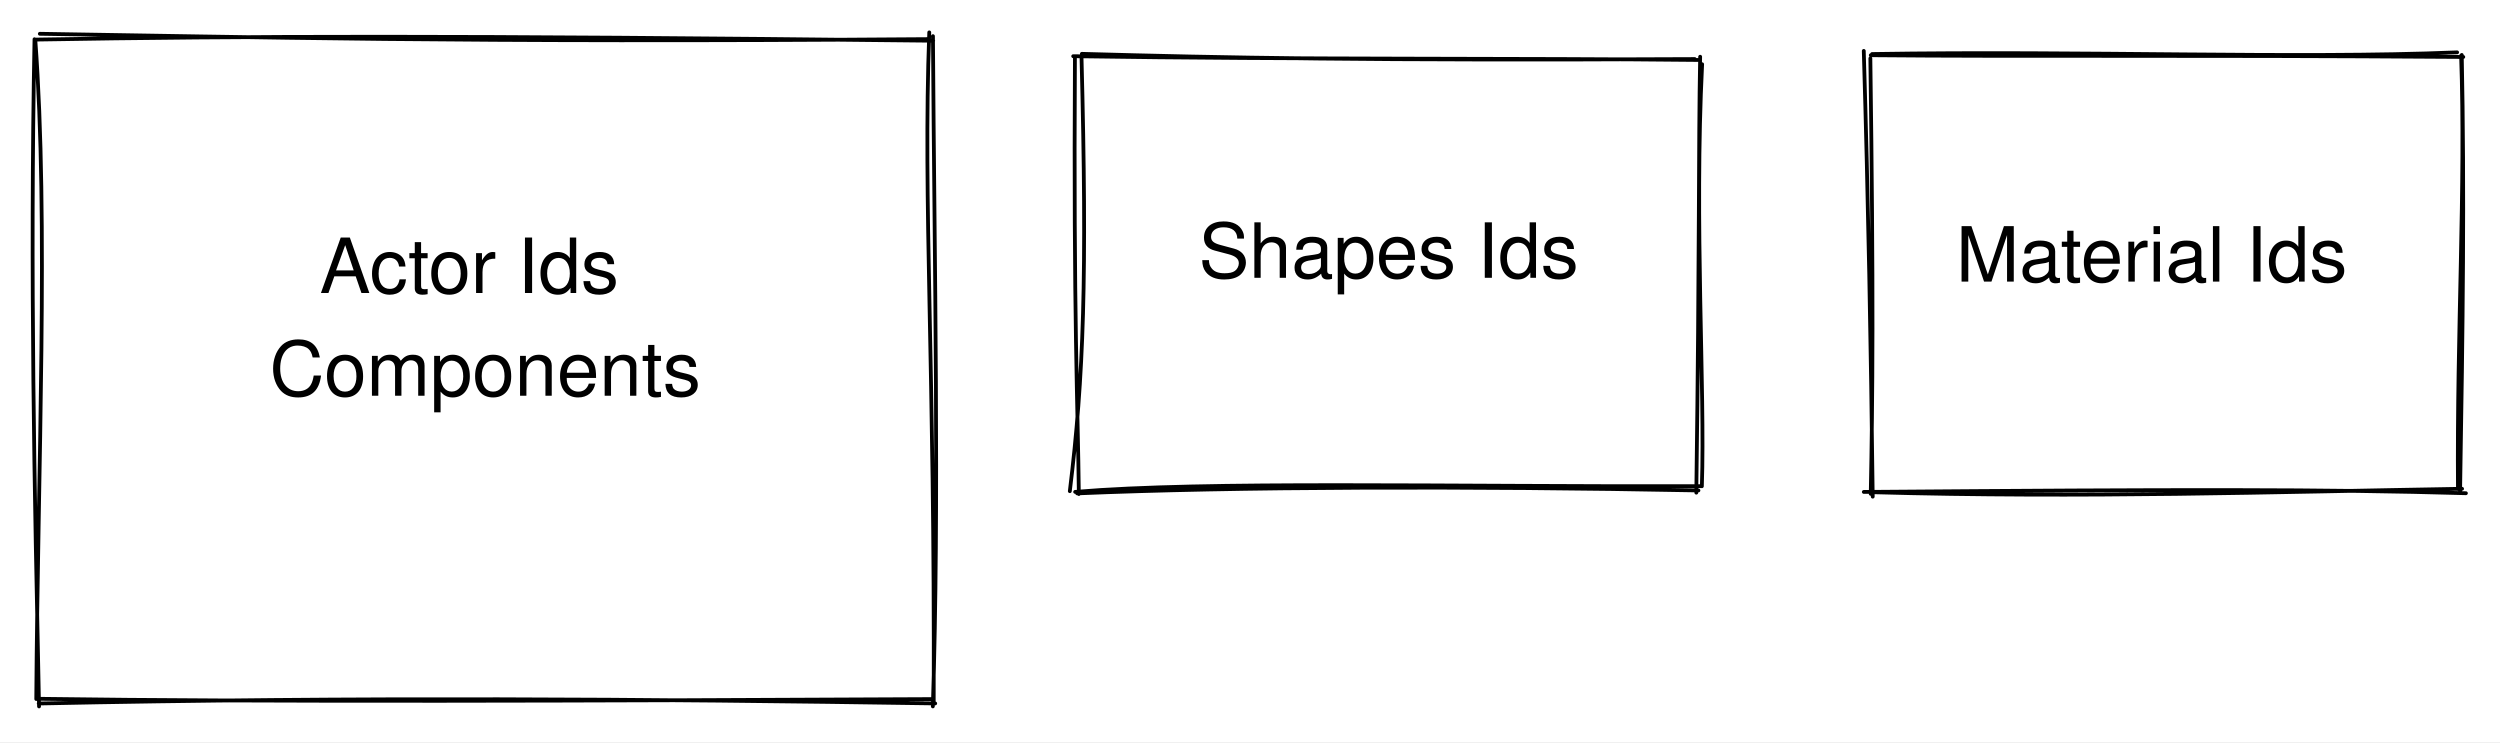
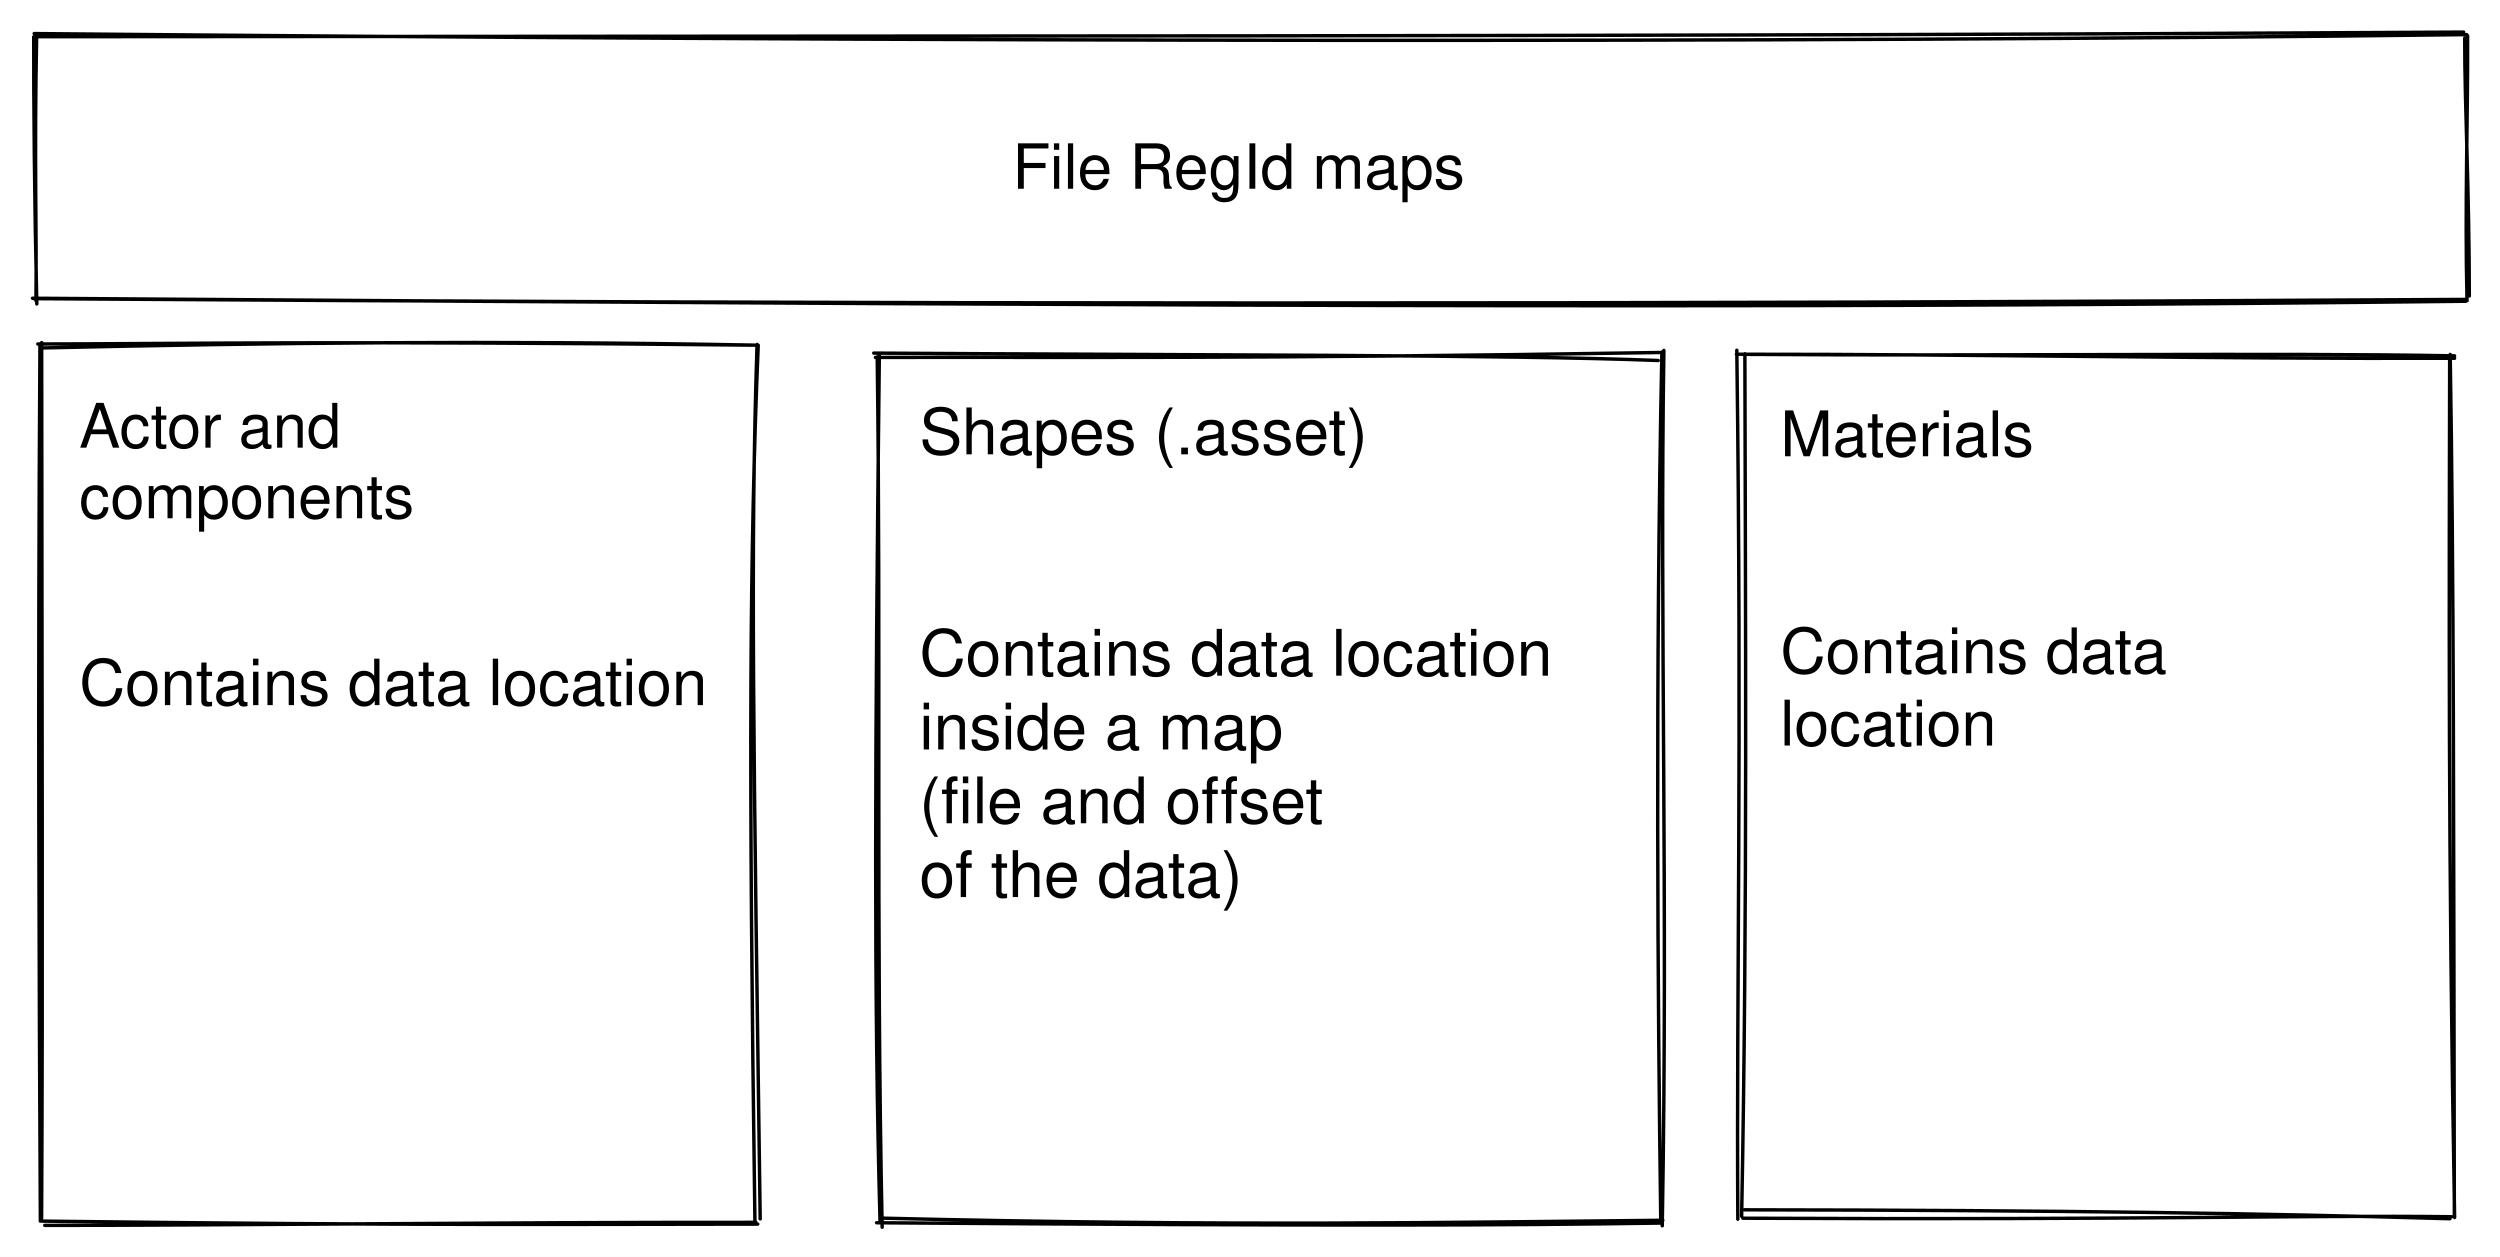
- <svg xmlns="http://www.w3.org/2000/svg" version="1.1" viewBox="0 0 657 195" width="657" height="195">
+ <svg xmlns="http://www.w3.org/2000/svg" version="1.1" viewBox="0 0 726 365" width="726" height="365">
  
-   eyJ2ZXJzaW9uIjoiMSIsImVuY29kaW5nIjoiYnN0cmluZyIsImNvbXByZXNzZWQiOnRydWUsImVuY29kZWQiOiJ4nN1Y23LaOlx1MDAxNH3PVzDua6G6WJKVN3Kdpkmahk5z6XQ6iq1gNcZybEFcYpn8e2VDsbmWpi3lXHUwMDFjz8DgLcl7aWutJeGnrVrNMY+JdLZrjuz7XCJSQSpcdTAwMWWc13m8J9NM6dg2oeI+093UL3qGxiTZ9ps3XCJJXHUwMDFhbWVutL5r+LozXHUwMDFjJiPZkbHJbMfP9r5Weyq+K4lS6Vx1MDAxYlx1MDAxMbcjWVxmKJrKXFyQ0OnoqY6LvJBC7CFMXHRcdTAwMWP3UNmezWdkYJtvRZTJsiVcdTAwMGY5R8dfzWlcdTAwMTP1u1x1MDAwM/ShWU9Ul8vWbpn2VkVRyzxGw1lcdD/splx1MDAxNVCZSfWdvFCBXHTz7FPx8bhM26qVo1LdbYexzLKJMTpcdTAwMTG+Mo95XGaAcXRYhe1aXHUwMDE56ds7QmjDJVx1MDAxNCNCsO1N+Lg1XHUwMDFmj9xcdTAwMDbmjHrcg1x1MDAxY2PCsTdcdTAwMDVsV0c6zYG9XHUwMDAyxVVCu1x1MDAxMf5d2+KLg3FcdTAwMWaTijhLRGpXrOz3MJoywmRcdTAwMWNcdTAwMGKlaocmx89IXHUwMDAzVC9cXOaXxUJg13M95PJcdTAwMTJ3njR5XHUwMDFiXHUwMDE0nPgyXcdQpMmoXk6W31RcdTAwMDDnWPenXHRVJdVcdTAwMDSxjOyXs6iwoH5cdTAwMTim7/xPYT27vOhcdTAwMWR82+H+6eDKXHUwMDE593tcdTAwMWX9KpF1k0BcZklcdTAwMDUpXHUwMDA1XHUwMDFjQVx1MDAwNFxidcvVjFR8Z1x1MDAxYuNuXHUwMDE0XHUwMDE1oefX85k+XHUwMDAxqEJyhlx1MDAxNnKcYFx1MDAwMihcIpyszHGdfTsn4NN+dH4s2m5cdTAwMDfsXHUwMDE5fsE2neNcdTAwMTSDJVx1MDAxY2d4kuPuX6O4XHUwMDA3Zlx1MDAxOY5mXHUwMDE4XHJcdTAwMTGj2Fx1MDAwM1x1MDAxNMI/T+lcdTAwMTexrlxcXVx1MDAxZJuWXHUwMDFh5Fx1MDAwNUZgXCJ6IDoqevzh3kNa5nS0kJq+0WktXHUwMDA3X6lbJu3zXHUwMDBiXG56XHUwMDEzXHUwMDAzmpFq55x1XCJ5O0lmo+yGMW42ujJL31x1MDAwMlx1MDAxMPZx6dtgXHUwMDFhsU5VW8VcIvo4XHUwMDAzZqmUlm9cdTAwMWHYXSQoXHUwMDBmWyeyXHUwMDA0W1lO90d1ry5cdTAwMDYtg85o1jw7bkou3226nDzEl21cdTAwMTl8bVtcdTAwMDakeFZQXHUwMDEwutOKsvu4Z/eIyubxb1x1MDAwNfVcIlx1MDAxYodcdTAwMTguolx1MDAxZGHAgy532cq88zjvXHKy3mVyc52eMY989Xdah1x1MDAxYs87XG6X8I7yddk4XHUwMDA0cJZ2sz6OXHUwMDE5Y5xx8P+wcYsvkdmm+HhcdTAwMDXNb1x1MDAxODlni1x1MDAxNFx1MDAwNa1vQYBcdTAwMThfXVJtdnByXHUwMDFkXHUwMDE45H28P+m6qv/+Mlx1MDAwNPebLilcYjDbXHUwMDEwL6/8XHUwMDE1W+blkECGXGJj9D9t5mixmVNcdTAwMTdZ3pGKn/yMeeZ67+iwv3/cp+fv3YPdXHUwMDBm5OqqXHUwMDFmbz7z6NJDOVifm7uzxJtzKmeUQddcdTAwMWXM12zn+ezBPN79np2f2DSpXHUwMDEy0aZcdTAwMTj6XHUwMDA0nlx1MDAxN0nKI4tcdTAwMTTFoa0jRWj1Nznz/8NvuKLI0uORjaxLUVxizXmTM0dRxIPEfiBZr6L+0lx1MDAwMWlXd1x1MDAxMlx1MDAxZFx1MDAxN1x1MDAwMH5FT75cdTAwMWQh0yWK6qggqJ5fJkX1s5eO0zqroFx1MDAxY6psa/Qqylx1MDAxMUnSMrZUttdQc3Y1VDAqQ1lcdTAwMWWnp+TDziwjXt1cdTAwMTZX/tRCublIZL5cdTAwMTZPz1vP31x1MDAwMdZGj90ifQ==
+   eyJ2ZXJzaW9uIjoiMSIsImVuY29kaW5nIjoiYnN0cmluZyIsImNvbXByZXNzZWQiOnRydWUsImVuY29kZWQiOiJ4nM1ZW2/TSlx1MDAxMH7nV1jhXHUwMDA1JFxie7/w1pZcdTAwMDKhpS0tUOD0qHKcTeJcdTAwMTPHNvamTYr472fslNh17ZJWYMWRXCJ59jKX/b6Z2eTHI8fp2EVsOi+djpl7buBcdTAwMGZcdTAwMTL3svMsk1+YJPWjXHUwMDEwhkj+nkazxMtnjq2N05cvXrhx3Fx1MDAxZPm2XHUwMDFmRZOuXHUwMDE3TZfLTGCmJrQpTPxcdTAwMDfeXHUwMDFk50f+XVKUXHUwMDE4z7rhKDD5gnyo0KVVVXhcdTAwMTCFuVqMOVdcdTAwMDRJUczw01egzppcdTAwMDFcZlx1MDAwZt0gNcVIJursTXuK6qOvb9XJnne8P/5cdTAwMTKK0+1C69BcdTAwMGaCXHUwMDEzu1xilk653niWlGxKbVx1MDAxMk3MqT+w40x7Rb5al0ZcdTAwMTC0YlVcdTAwMTLNRuPQpOmNNVHser5dZDKEVtJlXHUwMDEwXjqFZFx1MDAwZW+Miq5WnFx1MDAxMKxcdTAwMDSRmmi5XHUwMDFhzjdgosu1gEgoiolWilYs24mCKMkse4zyp7Ct73qTXHUwMDExXHUwMDE4XHUwMDE4XHUwMDBlVnNs4oZp7CZwYsW8y2ufJVx1MDAxMivZ2Pijsc2EhTmpySNPXHUwMDEw2ClcdTAwMTlbyTNcdTAwMWRxb5BD4N9q3MZuXHUwMDEyX8enk2YvJfsy03ZL+ClcdTAwMTbP4oG7PGcsXHUwMDA00lx1MDAxYXEsuSxUXHUwMDA2fjiBwXBcdTAwMTZcdTAwMDS56OezXHUwMDA3YFx1MDAwZjPUXHUwMDA0Pq2oXHUwMDEwWHGxNvbs+DJcdTAwMWX29qP+/vn+196XcN7H5+7mY0/dhT1CZVvYXHUwMDAzXHUwMDE1t7FHOKuCXHUwMDBmfJJcdTAwMTIhrEmr8GNEaEz/MPxK0a7Aj2BcdTAwMDZcdTAwMDFcdTAwMTeSk7Xx5+Hx8cmA7lx1MDAxMnL0nM/N52lcdTAwMTSHi03Hn1C4jD9aQZ9uXHJ9pFx1MDAxNn2kij5cdTAwMDVaiNJcdTAwMDK1XHUwMDBiPopRKVX9XHUwMDE58EneWHiVpkTRssrfgY++ffPt6mpvvy+HvH8w/nQxO/4y23TwgZebXHUwMDAxPsS7uvzgOiyiKlx1MDAxNqExYEwpQtotxIxyKu5cdTAwMGZGa+a2XHUwMDBlh7Kx/yMyizxcdTAwMTbro3Bwupg+3z8630Hi08fzY887mlOy6SiUXHUwMDA0NaNcdTAwMTBY2lx1MDAxNlxuMaU1sENdhTQn9PpcdTAwMWJXQSiplJTptptBXHUwMDAyWVjUYbA47Ci0J/7VMp91yz4gfWPSa3fqXHUwMDA3i1+3niVmM6yCha/9wDjHZtRcdTAwMWI4UzdOy7FNXHIozTfnTVx1MDAxMcp22Vxu/FGG8k5ghjfhb324fa2GbVSKhFx1MDAwN1a5sHvSXHUwMDFiVL2KXHUwMDEyf+SHbvCxwcJcdTAwMDdRsNRKVStcdTAwMDFClDFE79OGfFx1MDAxOFx1MDAxZVx1MDAxYnNcdTAwMTSF3yef0/eLQ3W6pbY2nYOM6TvbYI5cdTAwMDFBrbBQXHUwMDAzVlx1MDAxOWVSXHUwMDExgZTQvOZCxm6RkGGkpGi7JeZweUBybVx1MDAxMsruyidOsGR8XVx1MDAxNm55NkpcdTAwMWM3XHUwMDFjOGehXHUwMDE3TeMozI2rIyNcdTAwMTWtsq/Bslx1MDAwN5FcdTAwMTCTxrsoh6gxxNT6hdD6o4Pd71x1MDAxN+rkMzt88+ndN7vDXFy56SRcdTAwMTSa3tGOcdJcdTAwMTZcdTAwMDWxYl1cdTAwMDZVmYE6KGzQet/mIK5px7jA7MYvXHUwMDA27VRCjeu7sYZKKCjlkNElXFwukcJrk1x1MDAxMOyNTeo86bppauzTszD77CypkjpglOtcdTAwMDSR51qA7VlcYlwif2BcdTAwMWM3q0lAjSfDrEplNImGQ1hccqJo6Nixydc9rS+rpfzQXHUwMDA2lf+mf1x1MDAwZspcdTAwMDequS/WSHGK1Po/i+5OXHUwMDBlt69cdTAwMGVcdTAwMDXvX8x7acpVL5j919/0dKDZnemAtpZcdTAwMGUw6dJyTZY16Vx1MDAwMPFqOuBcXHFwgbadXHUwMDBlXHUwMDE4I/xcdTAwMWXpoFxckunajfF70Jr4gLRcdTAwMWGenIW/iFJP7NLBt0HsNU19XHUwMDE4R5tcdTAwMWJnXGbdmOD3uLvuvEu5eVx1MDAxNc4mqZr13rBtu6fs7qZz9Dd9MyX8Jkv/Zs2uubxigDfUOyy4gjLJOK2SXHUwMDE0XHUwMDBiiYVWou2iXHK9XHUwMDFjqf0vo4GlTFx1MDAxMyZcYs3+XHUwMDExk7Lk6m9oWl+/6mkpXHUwMDFhY9VcdTAwMDZLXHUwMDFiLF2yXHUwMDEyvvNgdtw4PrFcdTAwMTBKWLHkKJyWP7hcdTAwMGVTsX/nwjeX27dcdTAwMTH0eJg/2a450zNSmeysfvx89PN/0dZ30SJ9
  <defs>
    <style>
      @font-face {
        font-family: "Virgil";
        src: url("https://excalidraw.com/Virgil.woff2");
      }
      @font-face {
        font-family: "Cascadia";
        src: url("https://excalidraw.com/Cascadia.woff2");
      }
    </style>
  </defs>
-   <rect x="0" y="0" width="657" height="195" fill="#ffffff" />
-   <g stroke-linecap="round" transform="translate(10 10) rotate(0 117.5 87.5)">
-     <path d="M0.47 -1.12 C55.21 -0.32, 109.89 1.25, 234.08 0.28 M-0.4 0.4 C54.34 -0.53, 108.16 -0.75, 235.24 0.7 M234.21 -1.49 C232.53 43.46, 235.67 85.41, 235.38 174.61 M235.18 -0.5 C235.56 60.61, 236.89 122.06, 235.15 175.64 M235.27 173.72 C146.1 174.18, 58.71 174.49, 0.69 173.65 M235.77 174.86 C159.5 173.7, 84.78 173.1, 0.18 174.88 M-0.47 173.7 C-0.04 112.5, 2.8 48.26, -0.72 0.53 M0.26 175.65 C-0.94 118.66, -2.12 62.54, -0.93 0.31" stroke="#000000" stroke-width="1" fill="none" />
+   <rect x="0" y="0" width="726" height="365" fill="#ffffff" />
+   <g stroke-linecap="round" transform="translate(10 10) rotate(0 353 38.5)">
+     <path d="M0.38 0.66 C236.47 0.39, 470.6 0.71, 705.43 -0.68 M-0.07 -0.25 C253.26 2.08, 506.8 2.54, 706.32 0.05 M705.75 1.06 C705.76 22.5, 707.07 44.08, 707.09 75.95 M706.59 0.38 C706.69 24.97, 705.76 49.83, 706.42 77.33 M706.04 77.48 C540.79 79.35, 377.2 79.35, -0.57 76.61 M705.73 76.95 C474.27 78.31, 243.1 78.43, -0.23 76.73 M0.69 78.26 C-0.01 48.84, -0.25 17.7, -0.21 0.71 M0.44 77.27 C0.69 56.77, -0.06 37.25, 0.64 0.49" stroke="#000000" stroke-width="1" fill="none" />
  </g>
-   <g transform="translate(84 59) rotate(0 40 11.5)">
-     <text x="0" y="18" font-family="Helvetica, Segoe UI Emoji" font-size="20px" fill="#000000" text-anchor="start" style="white-space: pre;" direction="ltr">Actor Ids</text>
+   <g stroke-linecap="round" transform="translate(12 101) rotate(0 104 127)">
+     <path d="M-1.01 -1.1 C42.77 -1.16, 86.64 -2.06, 206.46 -0.77 M0.37 0.04 C66.51 -1.46, 131.2 -2.21, 207.16 -0.77 M207.85 -0.98 C205.86 58.6, 206.86 117.05, 208.76 252.96 M208.19 -0.74 C205.71 59.69, 205.33 118.49, 207.23 253.76 M207.51 253.97 C131.83 253.92, 51.36 254.86, 1 254.85 M208.04 254.48 C159.65 254.5, 111.17 254.97, 0.22 253.61 M0.08 252.81 C0.46 181.81, 0.19 107.49, 0.1 -1.51 M-0.28 253.6 C-0.65 178.75, -1.06 103.94, -0.4 -0.61" stroke="#000000" stroke-width="1" fill="none" />
  </g>
-   <g stroke-linecap="round" transform="translate(283 15) rotate(0 81.5 57)">
-     <path d="M1.31 -0.85 C37.61 0.16, 77.08 0.97, 162.38 0.52 M-0.96 -0.23 C58.61 0.68, 119.23 0.25, 163.19 0.76 M164.32 1.88 C162.22 43.95, 165.12 86.97, 164.25 112.79 M163.8 -0.09 C163.33 24.88, 163.68 48.54, 162.79 114.47 M164.07 112.77 C96.93 112.93, 33.35 111.4, -0.45 114.27 M163.35 113.89 C102.35 112.7, 41.5 112.92, 0.08 114.66 M-1.85 114.08 C1.8 84.15, 2.72 57.73, 1.22 -0.03 M0.52 114.83 C0.27 91.69, -0.9 68.68, -0.51 0.04" stroke="#000000" stroke-width="1" fill="none" />
+   <g stroke-linecap="round" transform="translate(255 103) rotate(0 114 126)">
+     <path d="M-1.26 -0.46 C90.24 0.14, 182.97 -0.03, 226.54 1.69 M-0.78 0.8 C52.37 0.64, 105.53 1.33, 228.13 -0.65 M228.19 -1.24 C226.99 77.72, 229.4 156.98, 227.72 252.97 M227.61 -0.77 C225.7 92.82, 226.39 187.22, 227.29 251.93 M227.88 251.37 C166.52 251.92, 104.52 253.21, 0.64 250.74 M227.28 252.18 C181.83 252.84, 136.23 253.08, -0.43 252.09 M1.18 253.38 C-0.6 168.42, 0.84 81.64, -0.26 0.64 M0.56 251.6 C-1.22 186.34, -0.97 119.52, 0.36 -0.07" stroke="#000000" stroke-width="1" fill="none" />
  </g>
-   <g transform="translate(315 55) rotate(0 50.5 11.5)">
-     <text x="0" y="18" font-family="Helvetica, Segoe UI Emoji" font-size="20px" fill="#000000" text-anchor="start" style="white-space: pre;" direction="ltr">Shapes Ids</text>
+   <g stroke-linecap="round" transform="translate(506 103) rotate(0 103 125)">
+     <path d="M-1.74 -0.13 C69.32 -0.16, 138.2 1.28, 206.81 1.04 M0.33 -0.1 C76.11 0.46, 154.54 -0.63, 206.8 0.34 M205.38 1 C205.26 71.56, 204.87 140.97, 206.82 250.56 M205.54 -0.07 C206.59 64.93, 206.52 128.59, 206.74 250.37 M205.44 250.92 C151.19 249.35, 94.35 248.45, 0.63 248.33 M205.96 250.34 C162.05 249.81, 119.85 251.33, 0.13 250.77 M-1.34 251.05 C-1.76 182.91, -0.1 116.57, -1.63 -1.29 M-0.23 250.23 C1.5 160.42, 0.84 70.88, 0.71 -0.28" stroke="#000000" stroke-width="1" fill="none" />
  </g>
-   <g stroke-linecap="round" transform="translate(491 15) rotate(0 78 57)">
-     <path d="M0.98 -0.8 C57.46 -1.72, 111.79 0.51, 154.73 -1.24 M0.64 -0.49 C41.24 -0.1, 81.16 -0.57, 156.35 -0.03 M155.78 -0.39 C156.99 34.16, 154.64 71.84, 154.95 113.52 M155.95 -0.56 C156.69 35.67, 156.25 70.09, 155.51 114.3 M157.04 114.62 C120.18 113.55, 82.81 113.61, -1.19 114.28 M156.03 113.45 C106.6 114.27, 56.62 115.92, 0.91 114.35 M1.15 115.52 C0.68 76.29, -0.03 37.78, -1.2 -1.62 M0.63 114.79 C1.14 89.47, 1.38 62.67, 0.53 0.34" stroke="#000000" stroke-width="1" fill="none" />
+   <g transform="translate(294 39) rotate(0 66.5 10.40476)">
+     <text x="0" y="15.81" font-family="Helvetica, Segoe UI Emoji" font-size="18.095px" fill="#000000" text-anchor="start" style="white-space: pre;" direction="ltr">File RegId maps</text>
  </g>
-   <g transform="translate(514 56) rotate(0 52 11.5)">
-     <text x="0" y="18" font-family="Helvetica, Segoe UI Emoji" font-size="20px" fill="#000000" text-anchor="start" style="white-space: pre;" direction="ltr">Material Ids</text>
+   <g transform="translate(23 114.5) rotate(0 49.02174 20.5)">
+     <text x="0" y="15.5" font-family="Helvetica, Segoe UI Emoji" font-size="17.826px" fill="#000000" text-anchor="start" style="white-space: pre;" direction="ltr">Actor and </text>
+     <text x="0" y="36" font-family="Helvetica, Segoe UI Emoji" font-size="17.826px" fill="#000000" text-anchor="start" style="white-space: pre;" direction="ltr">components</text>
  </g>
-   <g transform="translate(15 86) rotate(0 112.5 11.5)">
-     <text x="112.5" y="18" font-family="Helvetica, Segoe UI Emoji" font-size="20px" fill="#000000" text-anchor="middle" style="white-space: pre;" direction="ltr">Components</text>
+   <g transform="translate(267 115.5) rotate(0 92.23602 75)">
+     <text x="0" y="16.429" font-family="Helvetica, Segoe UI Emoji" font-size="18.634px" fill="#000000" text-anchor="start" style="white-space: pre;" direction="ltr">Shapes (.asset)</text>
+     <text x="0" y="37.857" font-family="Helvetica, Segoe UI Emoji" font-size="18.634px" fill="#000000" text-anchor="start" style="white-space: pre;" direction="ltr" />
+     <text x="0" y="59.286" font-family="Helvetica, Segoe UI Emoji" font-size="18.634px" fill="#000000" text-anchor="start" style="white-space: pre;" direction="ltr" />
+     <text x="0" y="80.714" font-family="Helvetica, Segoe UI Emoji" font-size="18.634px" fill="#000000" text-anchor="start" style="white-space: pre;" direction="ltr">Contains data location</text>
+     <text x="0" y="102.143" font-family="Helvetica, Segoe UI Emoji" font-size="18.634px" fill="#000000" text-anchor="start" style="white-space: pre;" direction="ltr">inside a map </text>
+     <text x="0" y="123.571" font-family="Helvetica, Segoe UI Emoji" font-size="18.634px" fill="#000000" text-anchor="start" style="white-space: pre;" direction="ltr">(file and offset </text>
+     <text x="0" y="145" font-family="Helvetica, Segoe UI Emoji" font-size="18.634px" fill="#000000" text-anchor="start" style="white-space: pre;" direction="ltr">of the data)</text>
+   </g>
+   <g transform="translate(517 116.5) rotate(0 56.15217 52.5)">
+     <text x="0" y="16" font-family="Helvetica, Segoe UI Emoji" font-size="18.261px" fill="#000000" text-anchor="start" style="white-space: pre;" direction="ltr">Materials</text>
+     <text x="0" y="37" font-family="Helvetica, Segoe UI Emoji" font-size="18.261px" fill="#000000" text-anchor="start" style="white-space: pre;" direction="ltr" />
+     <text x="0" y="58" font-family="Helvetica, Segoe UI Emoji" font-size="18.261px" fill="#000000" text-anchor="start" style="white-space: pre;" direction="ltr" />
+     <text x="0" y="79" font-family="Helvetica, Segoe UI Emoji" font-size="18.261px" fill="#000000" text-anchor="start" style="white-space: pre;" direction="ltr">Contains data</text>
+     <text x="0" y="100" font-family="Helvetica, Segoe UI Emoji" font-size="18.261px" fill="#000000" text-anchor="start" style="white-space: pre;" direction="ltr">location</text>
+   </g>
+   <g transform="translate(23 188.5) rotate(0 92 10.63317)">
+     <text x="0" y="16.266" font-family="Helvetica, Segoe UI Emoji" font-size="18.492px" fill="#000000" text-anchor="start" style="white-space: pre;" direction="ltr">Contains data location</text>
  </g>
</svg>
